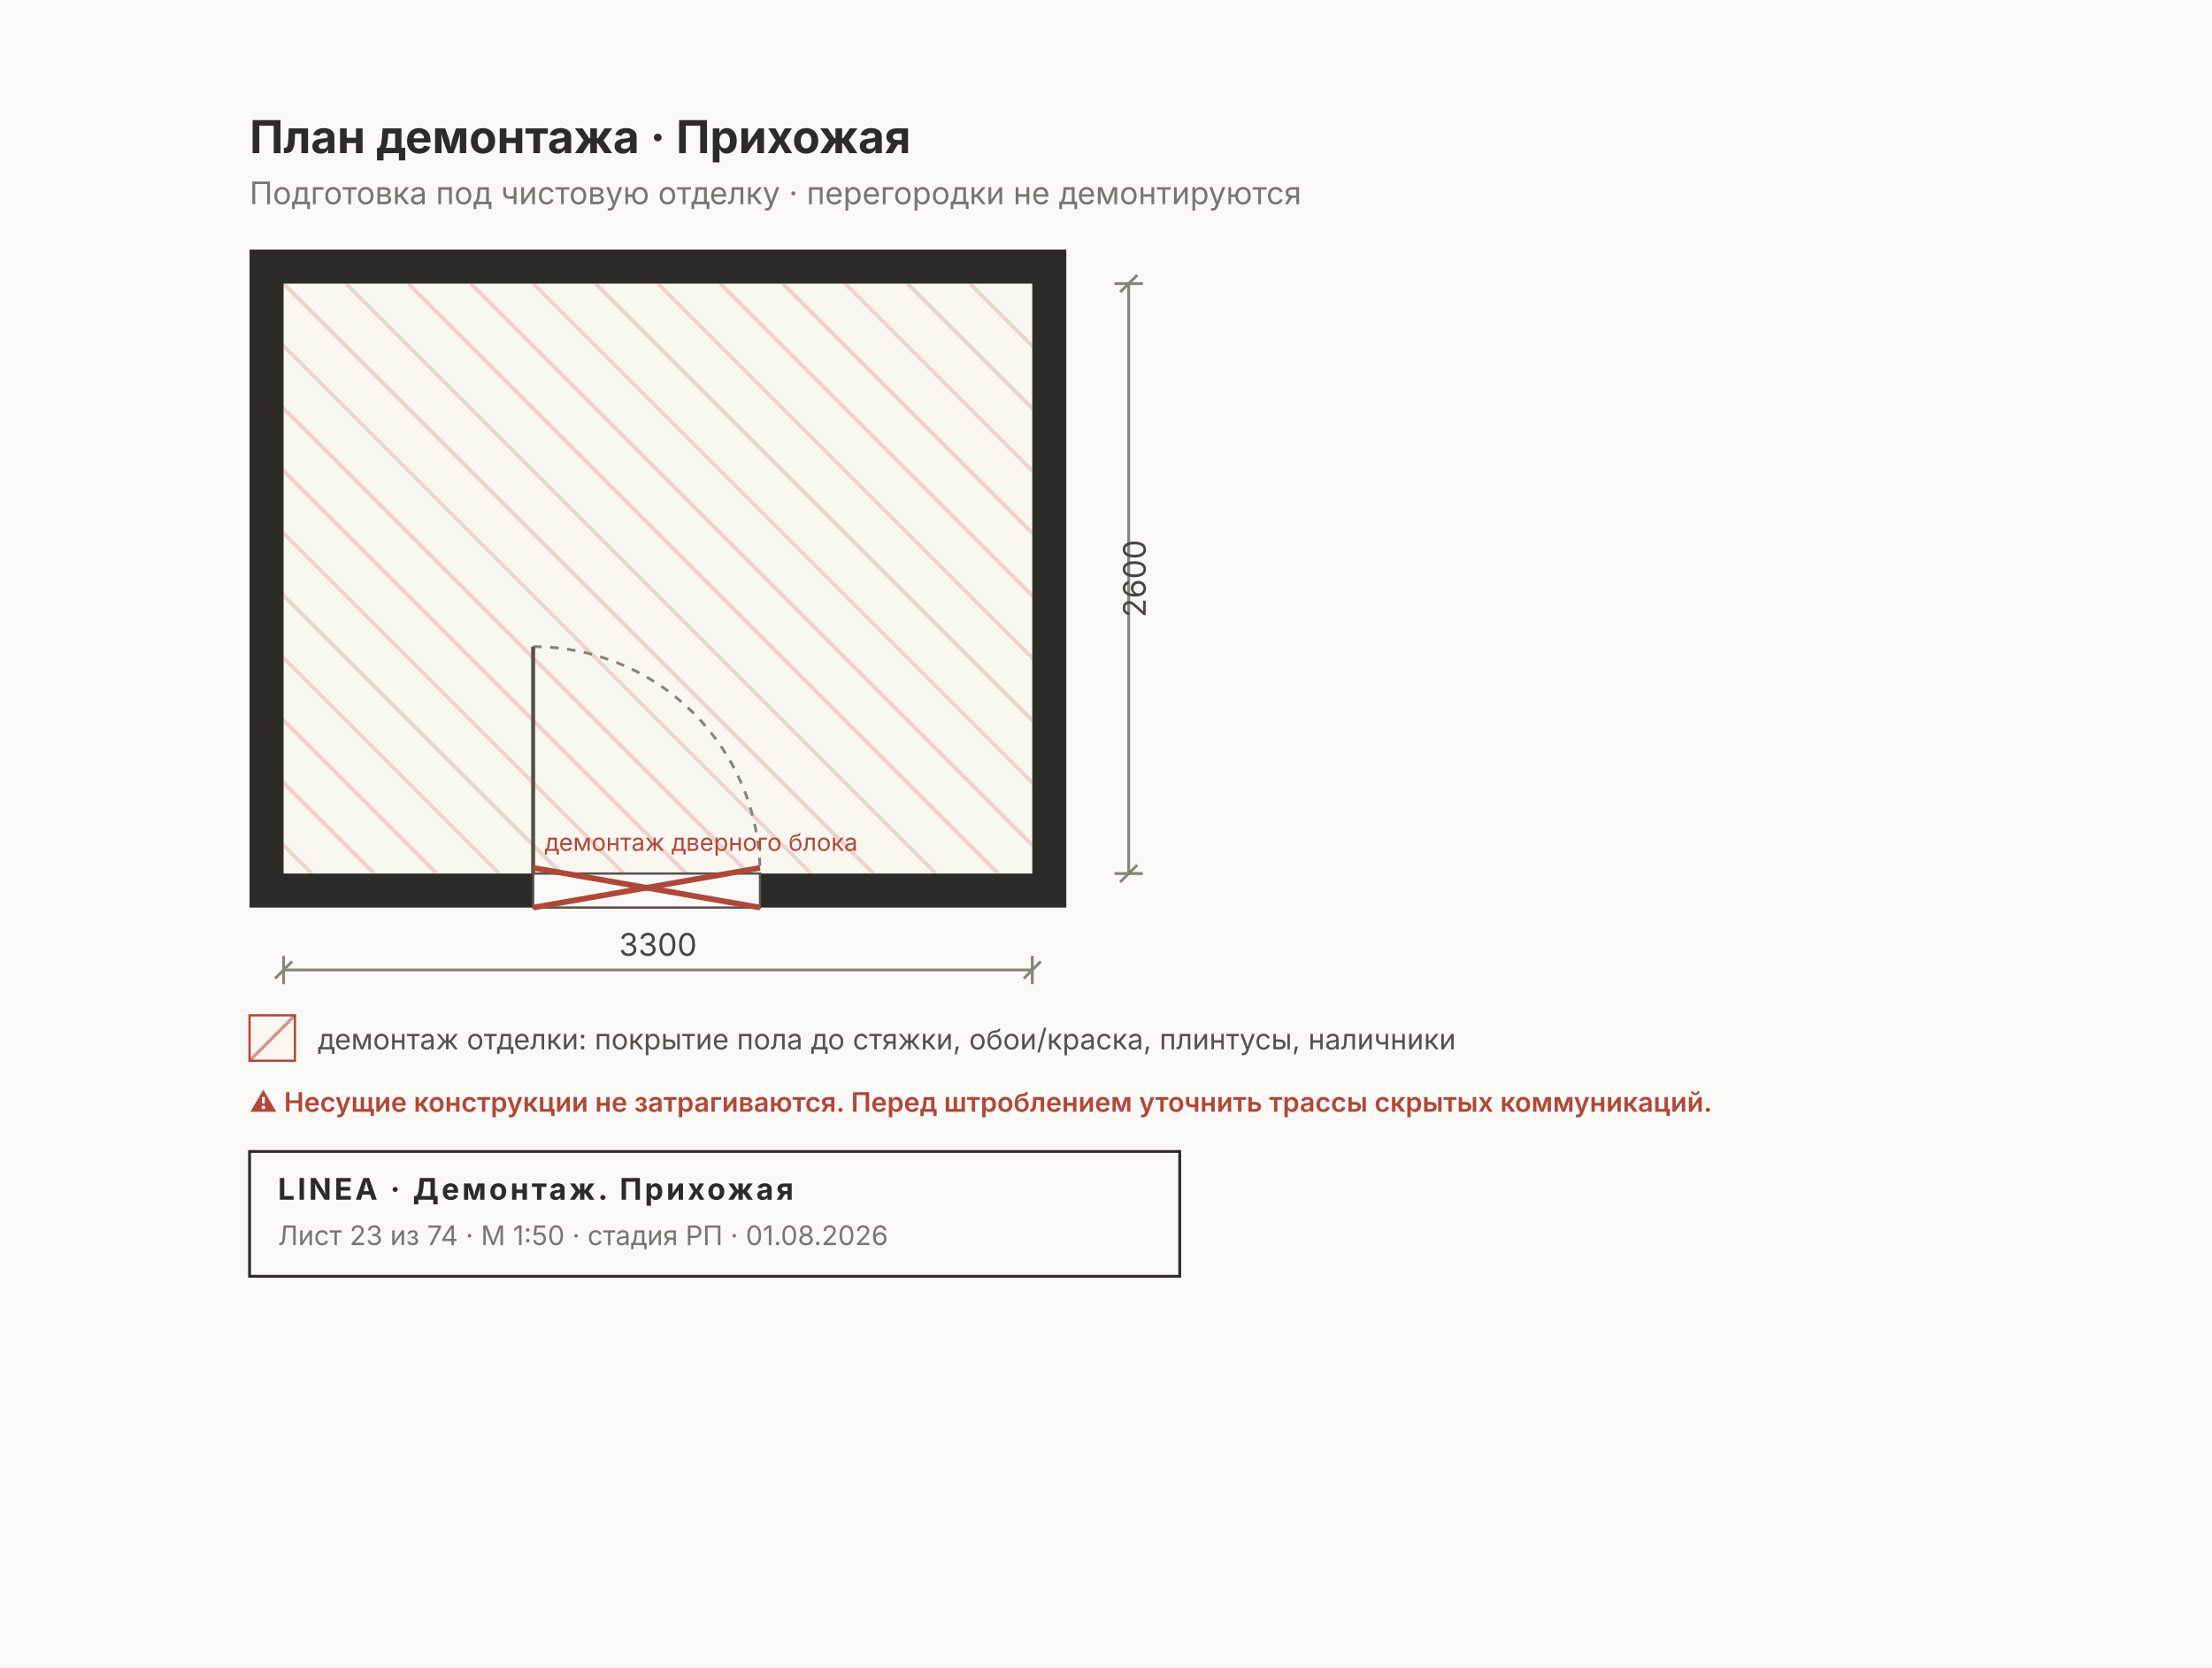
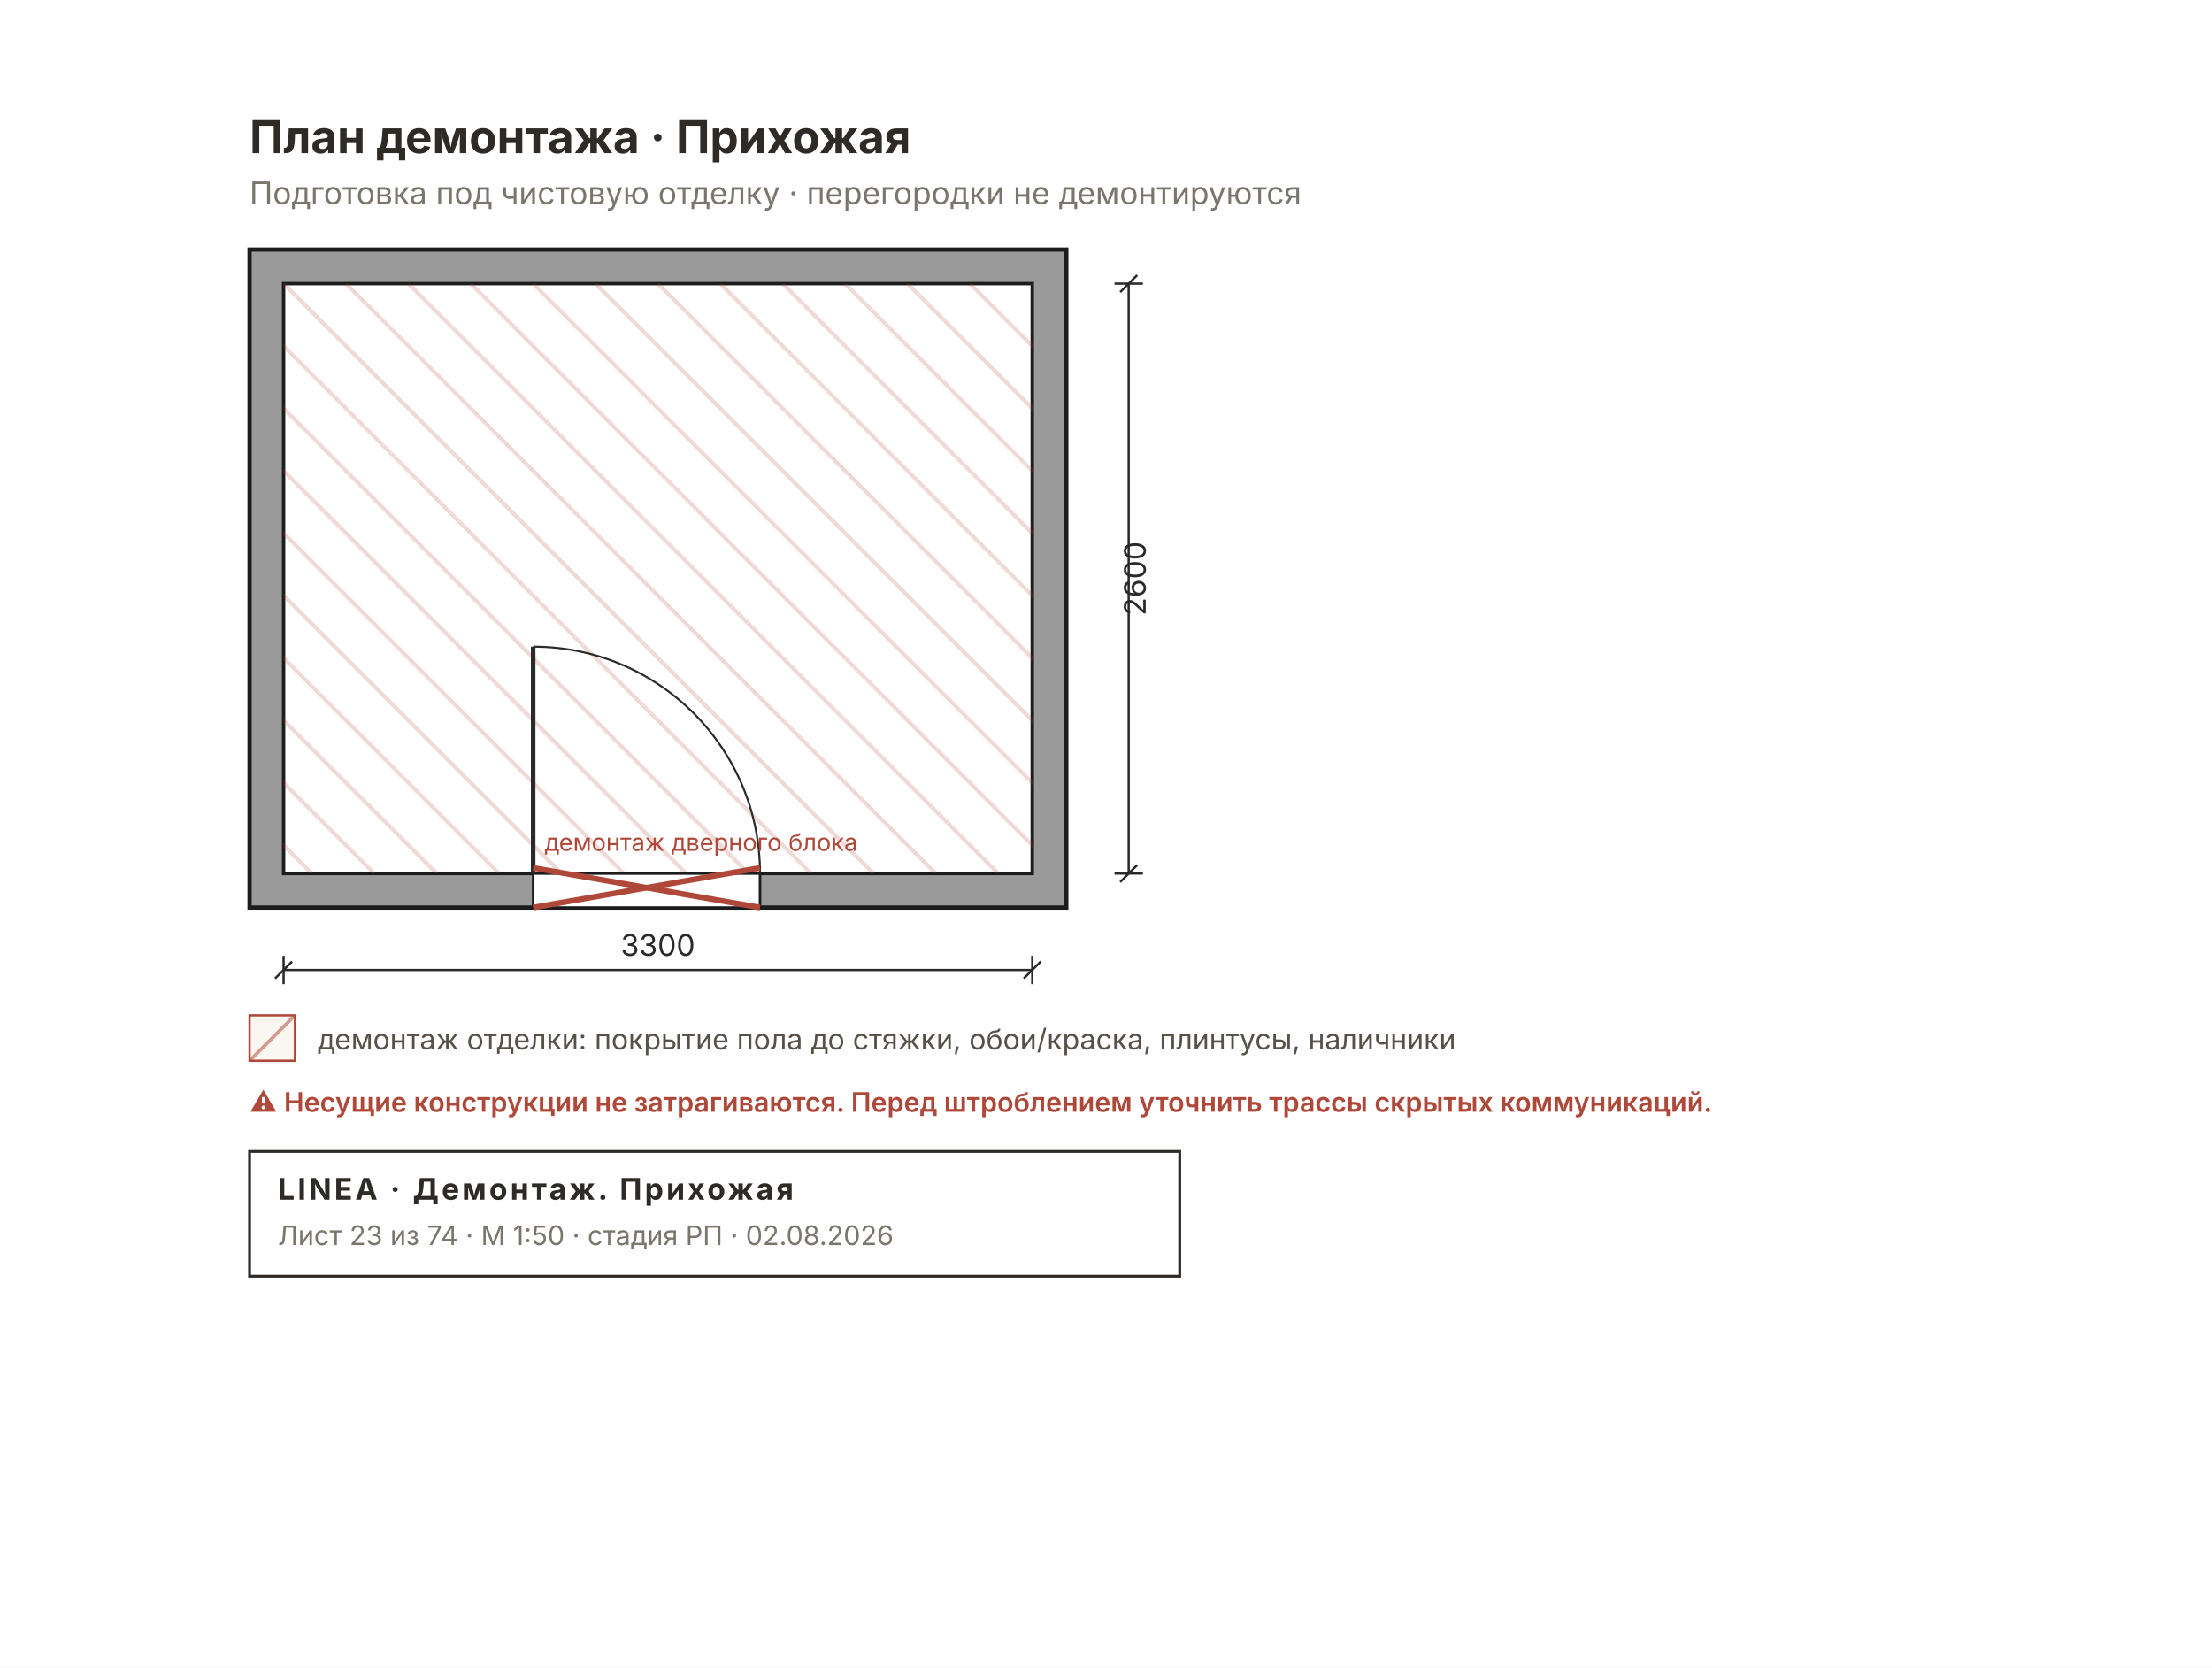
<svg xmlns="http://www.w3.org/2000/svg" width="780" height="588" viewBox="0 0 780 588" font-family="Inter, &quot;Helvetica Neue&quot;, Arial, sans-serif">
-   <rect width="780" height="588" fill="#FAF9F6" />
-   <rect x="88" y="88" width="288" height="232" fill="#2E2A26" />
-   <rect x="100" y="100" width="264" height="208" fill="#FAF7F0" />
+   <rect width="780" height="588" fill="#FFFFFF" />
+   <defs>
+     <pattern id="rh23" width="7" height="7" patternUnits="userSpaceOnUse" patternTransform="rotate(45)">
+       <rect width="7" height="7" fill="#9A9A9A" />
+       <line x1="0" y1="0" x2="0" y2="7" stroke="#6E6E6E" stroke-width="2" />
+     </pattern>
+   </defs>
+   <rect x="88" y="88" width="288" height="232" fill="#9A9A9A" stroke="#1C1C1C" stroke-width="1.5" />
+   <rect x="100" y="100" width="264" height="208" fill="#FFFFFF" stroke="#1C1C1C" stroke-width="1.2" />
  <clipPath id="dm5">
    <rect x="100" y="100" width="264" height="208" />
  </clipPath>
  <g clip-path="url(#dm5)">
    <line x1="-120" y1="100" x2="88" y2="308" stroke="#B0483A33" stroke-width="1.4" />
    <line x1="-98" y1="100" x2="110" y2="308" stroke="#B0483A33" stroke-width="1.4" />
    <line x1="-76" y1="100" x2="132" y2="308" stroke="#B0483A33" stroke-width="1.4" />
    <line x1="-54" y1="100" x2="154" y2="308" stroke="#B0483A33" stroke-width="1.4" />
    <line x1="-32" y1="100" x2="176" y2="308" stroke="#B0483A33" stroke-width="1.4" />
    <line x1="-10" y1="100" x2="198" y2="308" stroke="#B0483A33" stroke-width="1.4" />
    <line x1="12" y1="100" x2="220" y2="308" stroke="#B0483A33" stroke-width="1.4" />
    <line x1="34" y1="100" x2="242" y2="308" stroke="#B0483A33" stroke-width="1.4" />
    <line x1="56" y1="100" x2="264" y2="308" stroke="#B0483A33" stroke-width="1.4" />
    <line x1="78" y1="100" x2="286" y2="308" stroke="#B0483A33" stroke-width="1.4" />
    <line x1="100" y1="100" x2="308" y2="308" stroke="#B0483A33" stroke-width="1.4" />
    <line x1="122" y1="100" x2="330" y2="308" stroke="#B0483A33" stroke-width="1.4" />
    <line x1="144" y1="100" x2="352" y2="308" stroke="#B0483A33" stroke-width="1.4" />
    <line x1="166" y1="100" x2="374" y2="308" stroke="#B0483A33" stroke-width="1.4" />
    <line x1="188" y1="100" x2="396" y2="308" stroke="#B0483A33" stroke-width="1.4" />
    <line x1="210" y1="100" x2="418" y2="308" stroke="#B0483A33" stroke-width="1.4" />
    <line x1="232" y1="100" x2="440" y2="308" stroke="#B0483A33" stroke-width="1.4" />
    <line x1="254" y1="100" x2="462" y2="308" stroke="#B0483A33" stroke-width="1.4" />
    <line x1="276" y1="100" x2="484" y2="308" stroke="#B0483A33" stroke-width="1.4" />
    <line x1="298" y1="100" x2="506" y2="308" stroke="#B0483A33" stroke-width="1.4" />
    <line x1="320" y1="100" x2="528" y2="308" stroke="#B0483A33" stroke-width="1.4" />
    <line x1="342" y1="100" x2="550" y2="308" stroke="#B0483A33" stroke-width="1.4" />
    <line x1="364" y1="100" x2="572" y2="308" stroke="#B0483A33" stroke-width="1.4" />
    <line x1="386" y1="100" x2="594" y2="308" stroke="#B0483A33" stroke-width="1.4" />
    <line x1="408" y1="100" x2="616" y2="308" stroke="#B0483A33" stroke-width="1.4" />
    <line x1="430" y1="100" x2="638" y2="308" stroke="#B0483A33" stroke-width="1.4" />
    <line x1="452" y1="100" x2="660" y2="308" stroke="#B0483A33" stroke-width="1.4" />
    <line x1="474" y1="100" x2="682" y2="308" stroke="#B0483A33" stroke-width="1.4" />
    <line x1="496" y1="100" x2="704" y2="308" stroke="#B0483A33" stroke-width="1.4" />
    <line x1="518" y1="100" x2="726" y2="308" stroke="#B0483A33" stroke-width="1.4" />
    <line x1="540" y1="100" x2="748" y2="308" stroke="#B0483A33" stroke-width="1.4" />
    <line x1="562" y1="100" x2="770" y2="308" stroke="#B0483A33" stroke-width="1.4" />
  </g>
-   <rect x="188" y="308" width="80" height="12" fill="#FAF9F6" stroke="#57514A" stroke-width="0.8" />
-   <path d="M 188 228 A 80 80 0 0 1 268 308" fill="none" stroke="#8A8478" stroke-width="1" stroke-dasharray="3 3" />
-   <line x1="188" y1="308" x2="188" y2="228" stroke="#57514A" stroke-width="1.4" />
+   <rect x="188" y="308" width="80" height="12" fill="#FFFFFF" stroke="#1C1C1C" stroke-width="0.9" />
+   <line x1="188" y1="308" x2="188" y2="228" stroke="#2A2A2A" stroke-width="1.6" />
+   <path d="M 268 308 A 80 80 0 0 0 188 228" fill="none" stroke="#2A2A2A" stroke-width="0.7" />
  <g stroke="#B0483A" stroke-width="2">
    <line x1="188" y1="306" x2="268" y2="320" />
    <line x1="188" y1="320" x2="268" y2="306" />
  </g>
  <text x="192" y="300" font-size="8.5" fill="#B0483A">демонтаж дверного блока</text>
  <text x="88" y="54" font-size="16" font-weight="700" fill="#2E2A26">План демонтажа · Прихожая</text>
  <text x="88" y="72" font-size="11" fill="#7A756D">Подготовка под чистовую отделку · перегородки не демонтируются</text>
-   <g stroke="#8A8478" stroke-width="1" fill="none">
+   <g stroke="#2A2A2A" stroke-width="0.8" fill="none">
    <line x1="100" y1="342" x2="364" y2="342" />
    <line x1="100" y1="337" x2="100" y2="347" />
    <line x1="364" y1="337" x2="364" y2="347" />
    <line x1="97" y1="345" x2="103" y2="339" />
    <line x1="361" y1="345" x2="367" y2="339" />
  </g>
-   <text x="232" y="337" font-size="11" fill="#4A453E" text-anchor="middle">3300</text>
-   <g stroke="#8A8478" stroke-width="1" fill="none">
+   <text x="232" y="337" font-size="10.5" fill="#2A2A2A" text-anchor="middle">3300</text>
+   <g stroke="#2A2A2A" stroke-width="0.8" fill="none">
    <line x1="398" y1="100" x2="398" y2="308" />
    <line x1="393" y1="100" x2="403" y2="100" />
    <line x1="393" y1="308" x2="403" y2="308" />
    <line x1="395" y1="103" x2="401" y2="97" />
    <line x1="395" y1="311" x2="401" y2="305" />
  </g>
-   <text x="404" y="204" font-size="11" fill="#4A453E" transform="rotate(-90 404 204)" text-anchor="middle">2600</text>
+   <text x="404" y="204" font-size="10.5" fill="#2A2A2A" transform="rotate(-90 404 204)" text-anchor="middle">2600</text>
  <g font-size="10" fill="#57514A">
    <rect x="88" y="358" width="16" height="16" fill="#FAF7F0" stroke="#B0483A" stroke-width="0.8" />
    <line x1="88" y1="374" x2="104" y2="358" stroke="#B0483A88" stroke-width="1.2" />
    <text x="112" y="370">демонтаж отделки: покрытие пола до стяжки, обои/краска, плинтусы, наличники</text>
  </g>
  <g font-size="9.5" font-weight="600" fill="#B0483A">
    <text x="88" y="392">⚠ Несущие конструкции не затрагиваются. Перед штроблением уточнить трассы скрытых коммуникаций.</text>
  </g>
  <g>
    <rect x="88" y="406" width="328" height="44" fill="none" stroke="#2E2A26" stroke-width="1" />
    <text x="98" y="423" font-size="10.5" font-weight="700" fill="#2E2A26" letter-spacing="1">LINEA · Демонтаж. Прихожая</text>
-     <text x="98" y="439" font-size="9.5" fill="#7A756D">Лист 23 из 74 · М 1:50 · стадия РП · 01.08.2026</text>
+     <text x="98" y="439" font-size="9.5" fill="#7A756D">Лист 23 из 74 · М 1:50 · стадия РП · 02.08.2026</text>
  </g>
</svg>
